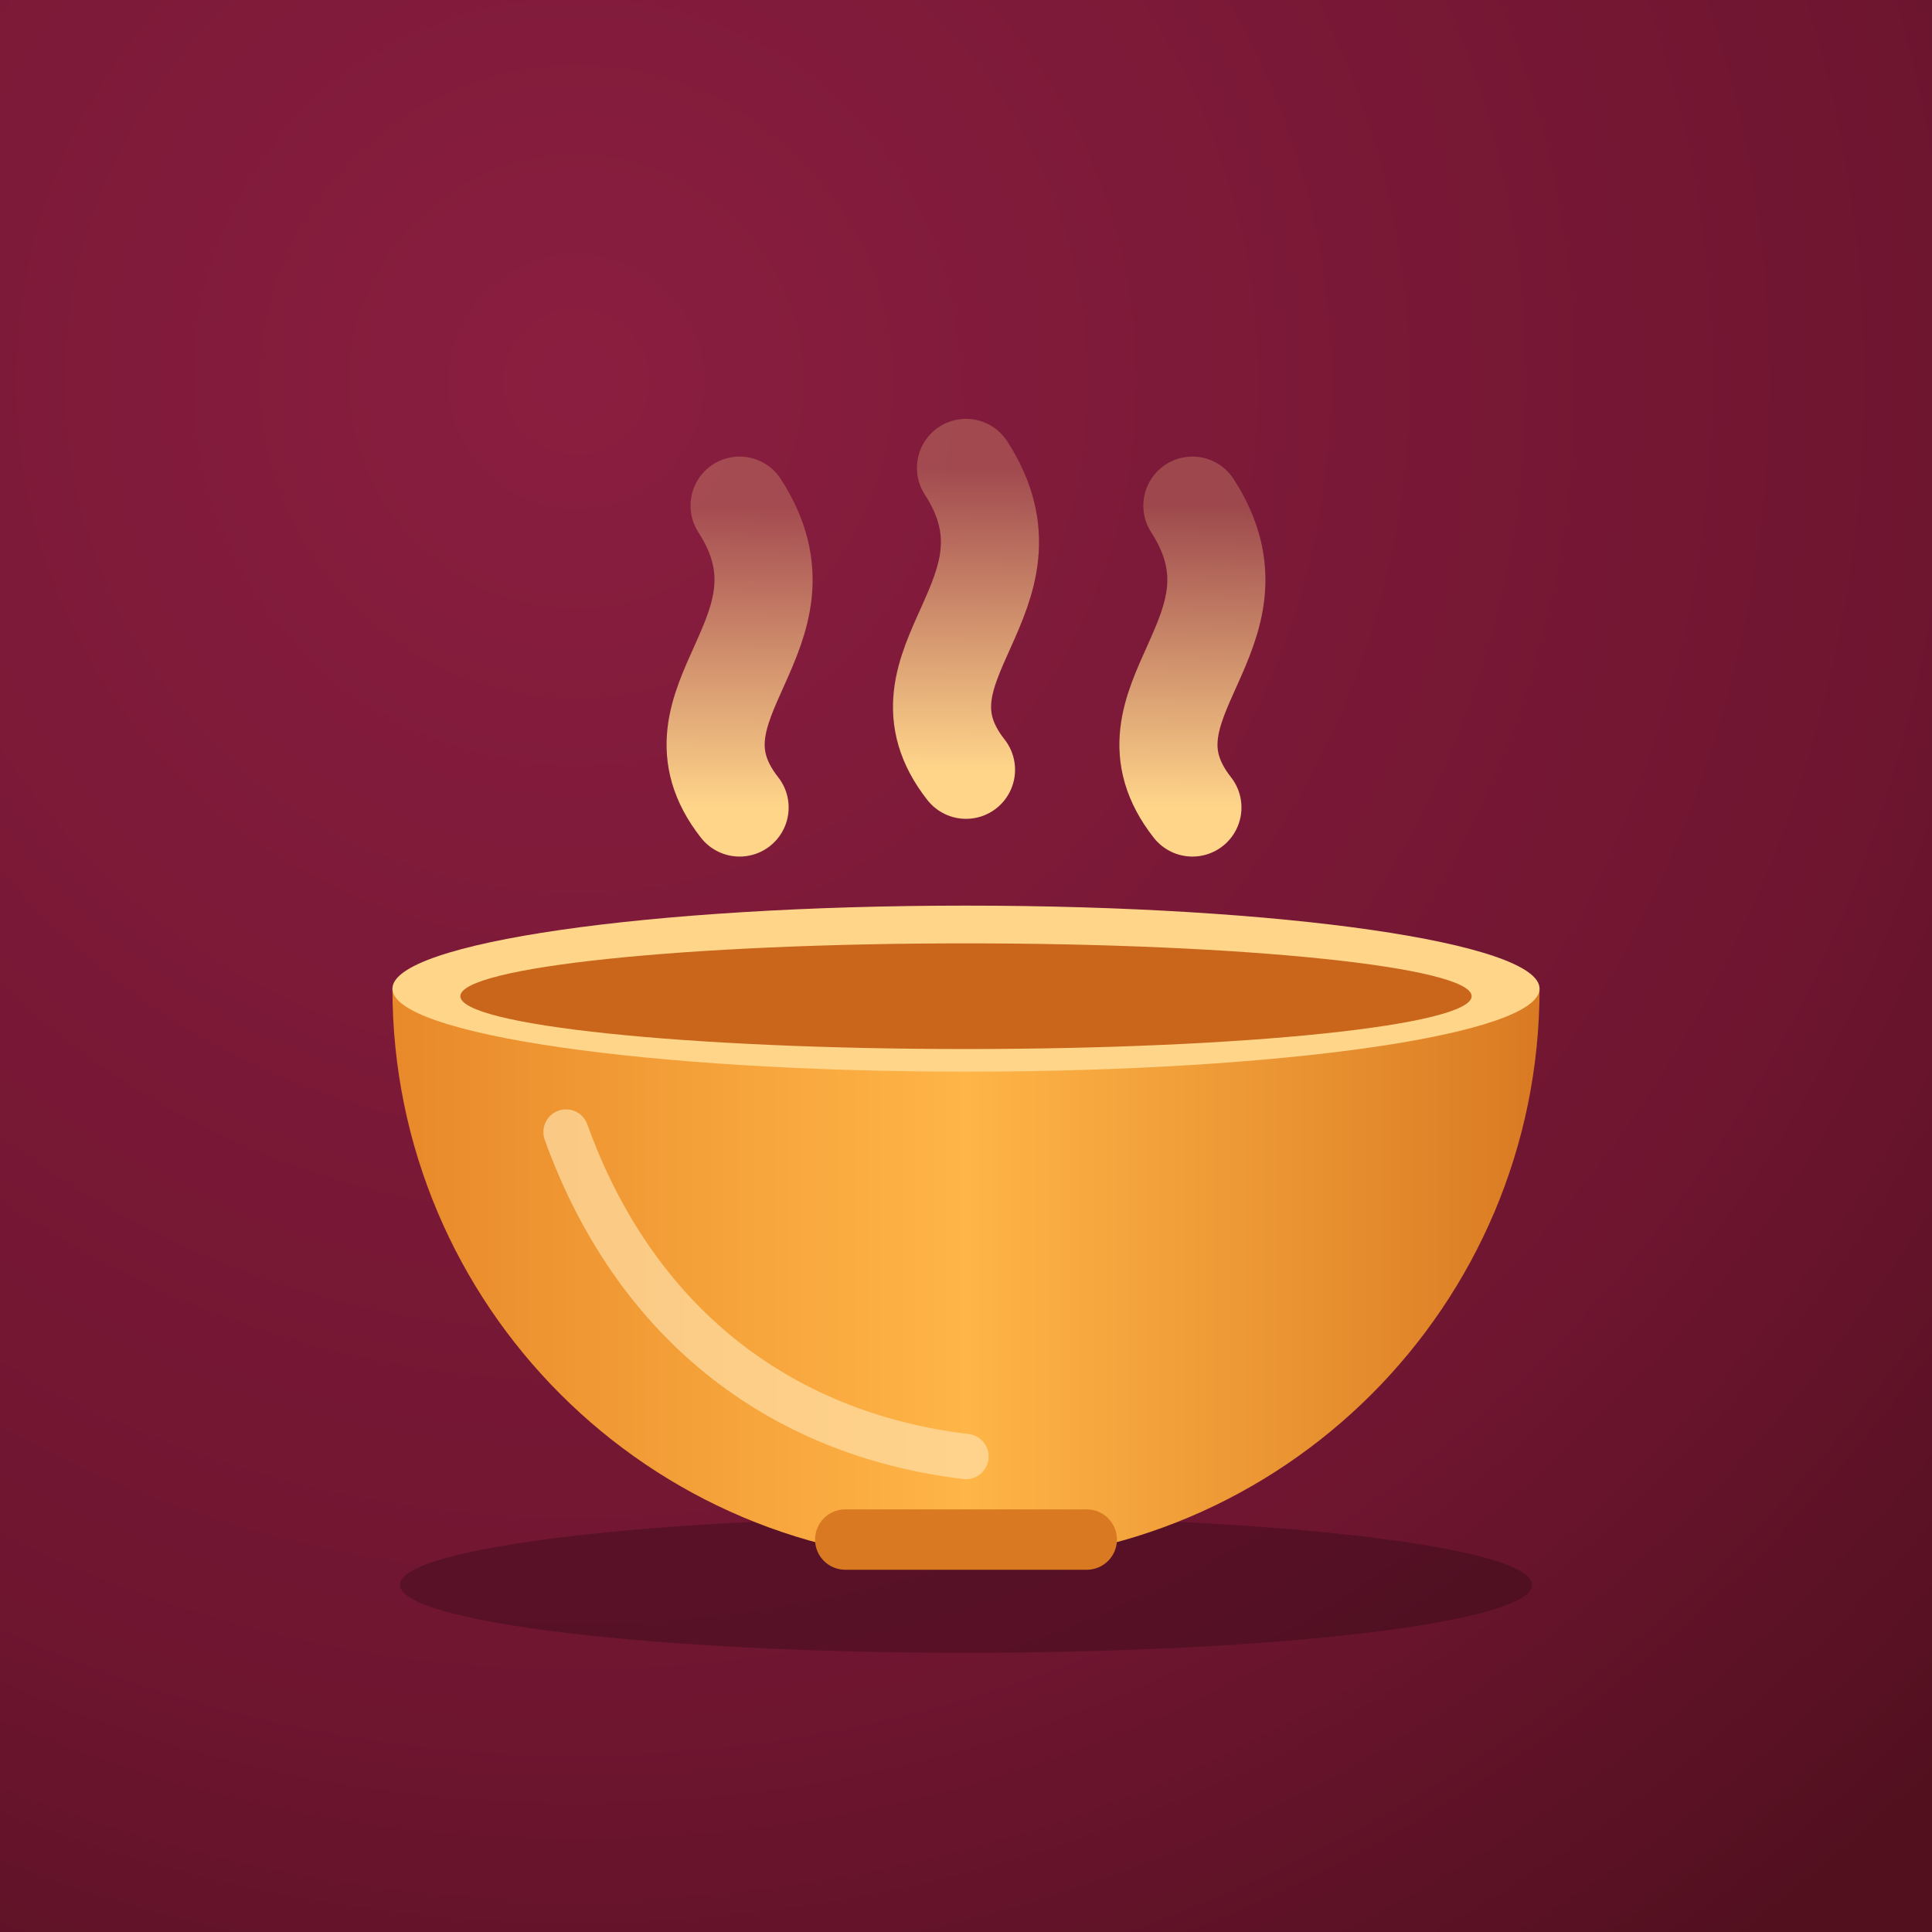
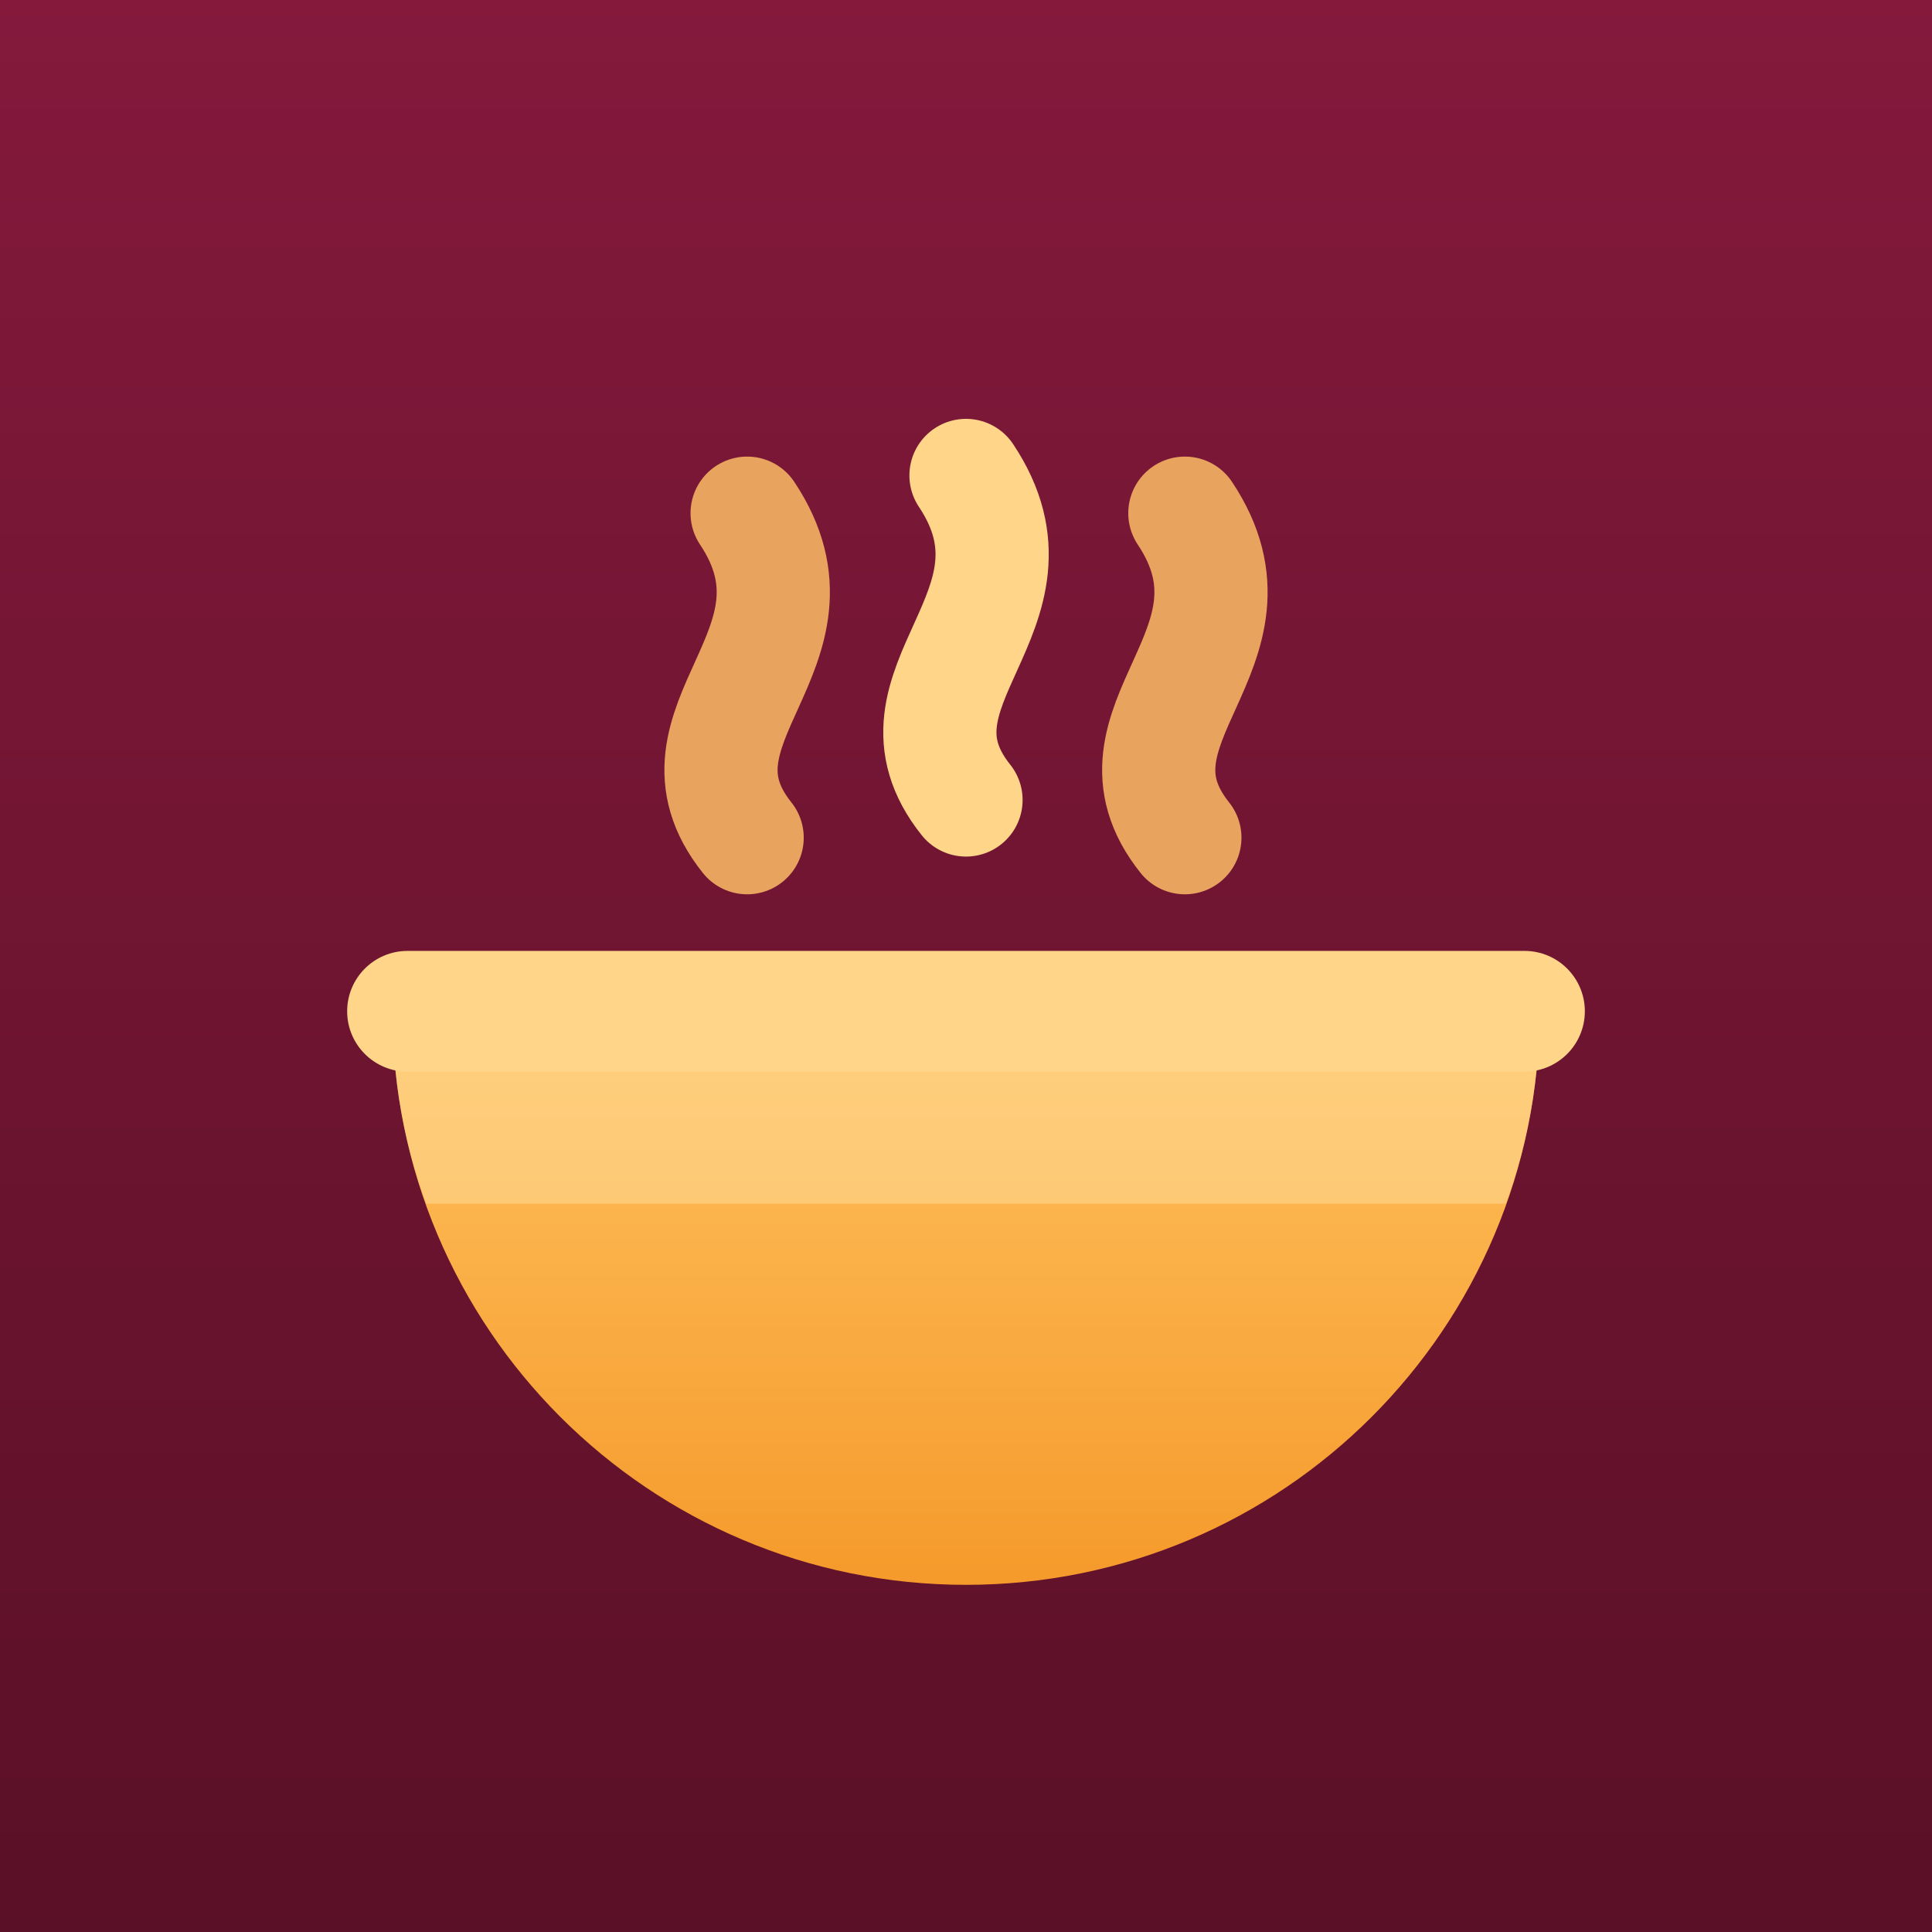
<svg xmlns="http://www.w3.org/2000/svg" viewBox="0 0 512 512">
  <defs>
-     <radialGradient id="bg" cx=".3" cy=".2" r="1">
-       <stop offset="0" stop-color="#8A1E40" />
-       <stop offset=".7" stop-color="#6E1530" />
-       <stop offset="1" stop-color="#52101F" />
-     </radialGradient>
-     <linearGradient id="sf" x1="0" y1="0" x2="0" y2="1">
-       <stop offset="0" stop-color="#FFC766" />
-       <stop offset="1" stop-color="#F29A2E" />
+     <linearGradient id="bg" x1="0" y1="0" x2="0" y2="1">
+       <stop offset="0" stop-color="#84193C" />
+       <stop offset="1" stop-color="#5A1027" />
    </linearGradient>
-     <linearGradient id="sfd" x1="0" y1="0" x2="1" y2="0">
-       <stop offset="0" stop-color="#E8892A" />
-       <stop offset=".5" stop-color="#FFB547" />
-       <stop offset="1" stop-color="#D97A22" />
-     </linearGradient>
-     <linearGradient id="steam" x1="0" y1="1" x2="0" y2="0">
-       <stop offset="0" stop-color="#FFD58A" />
-       <stop offset="1" stop-color="#FFD58A" stop-opacity=".25" />
+     <linearGradient id="bowl" x1="0" y1="0" x2="0" y2="1">
+       <stop offset="0" stop-color="#FFC15E" />
+       <stop offset="1" stop-color="#F59A2B" />
    </linearGradient>
  </defs>
  <rect width="512" height="512" fill="url(#bg)" />
-   <ellipse cx="256" cy="420" rx="150" ry="18" fill="#000" opacity=".22" />
-   <g fill="none" stroke="url(#steam)" stroke-width="26" stroke-linecap="round">
-     <path d="M196 214c-22-28 22-46 0-80" />
-     <path d="M256 204c-22-28 22-46 0-80" />
-     <path d="M316 214c-22-28 22-46 0-80" />
+   <g fill="none" stroke="#FFD58A" stroke-width="30" stroke-linecap="round">
+     <path d="M198 222c-24-30 24-50 0-86" stroke="#E8A35E" />
+     <path d="M256 212c-24-30 24-50 0-86" />
+     <path d="M314 222c-24-30 24-50 0-86" stroke="#E8A35E" />
  </g>
-   <path d="M104 262h304a152 152 0 0 1-304 0z" fill="url(#sfd)" />
-   <ellipse cx="256" cy="262" rx="152" ry="22" fill="#FFD58A" />
-   <ellipse cx="256" cy="264" rx="134" ry="14" fill="#C9661B" />
-   <path d="M150 300c18 50 56 80 106 86" fill="none" stroke="#FFE0A8" stroke-width="12" stroke-linecap="round" opacity=".7" />
-   <rect x="216" y="400" width="80" height="16" rx="8" fill="#D97A22" />
+   <path d="M104 268h304c0 84-68 152-152 152S104 352 104 268z" fill="url(#bowl)" />
+   <path d="M104 268h304c0 18-3 35-9 51H113c-6-16-9-33-9-51z" fill="#FFE2A6" opacity=".45" />
+   <rect x="92" y="252" width="328" height="32" rx="16" fill="#FFD58A" />
</svg>
